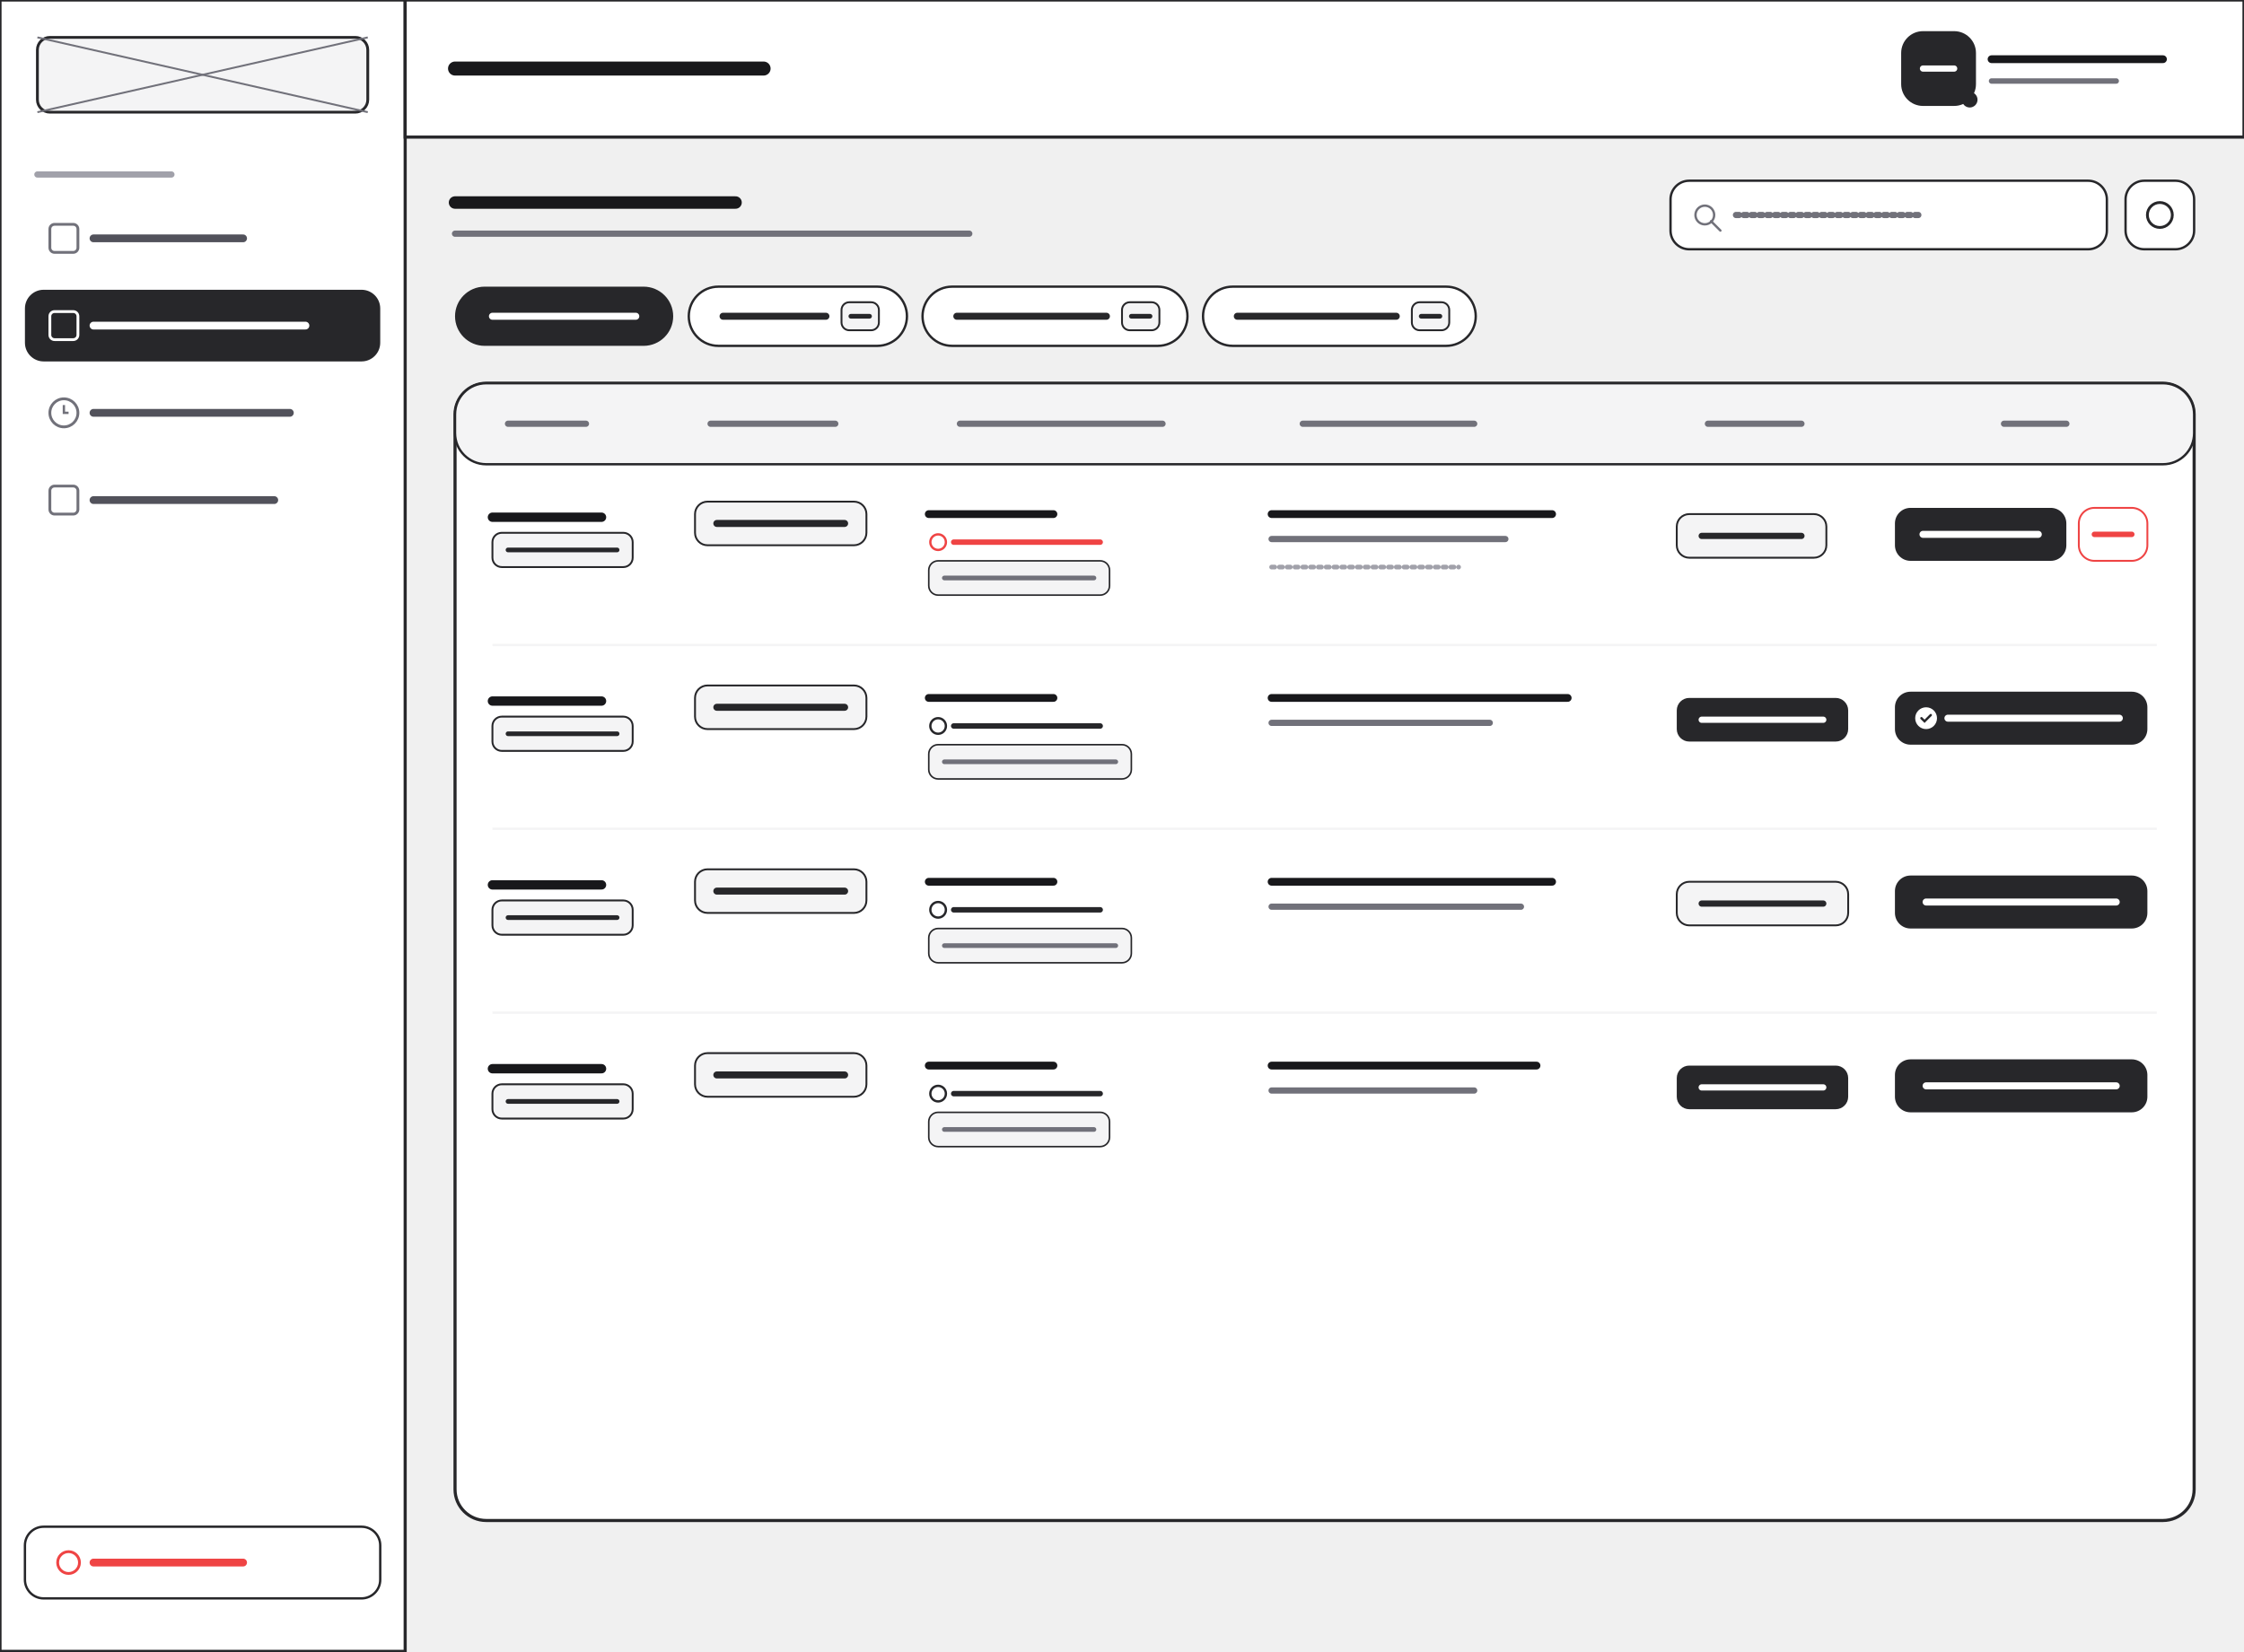
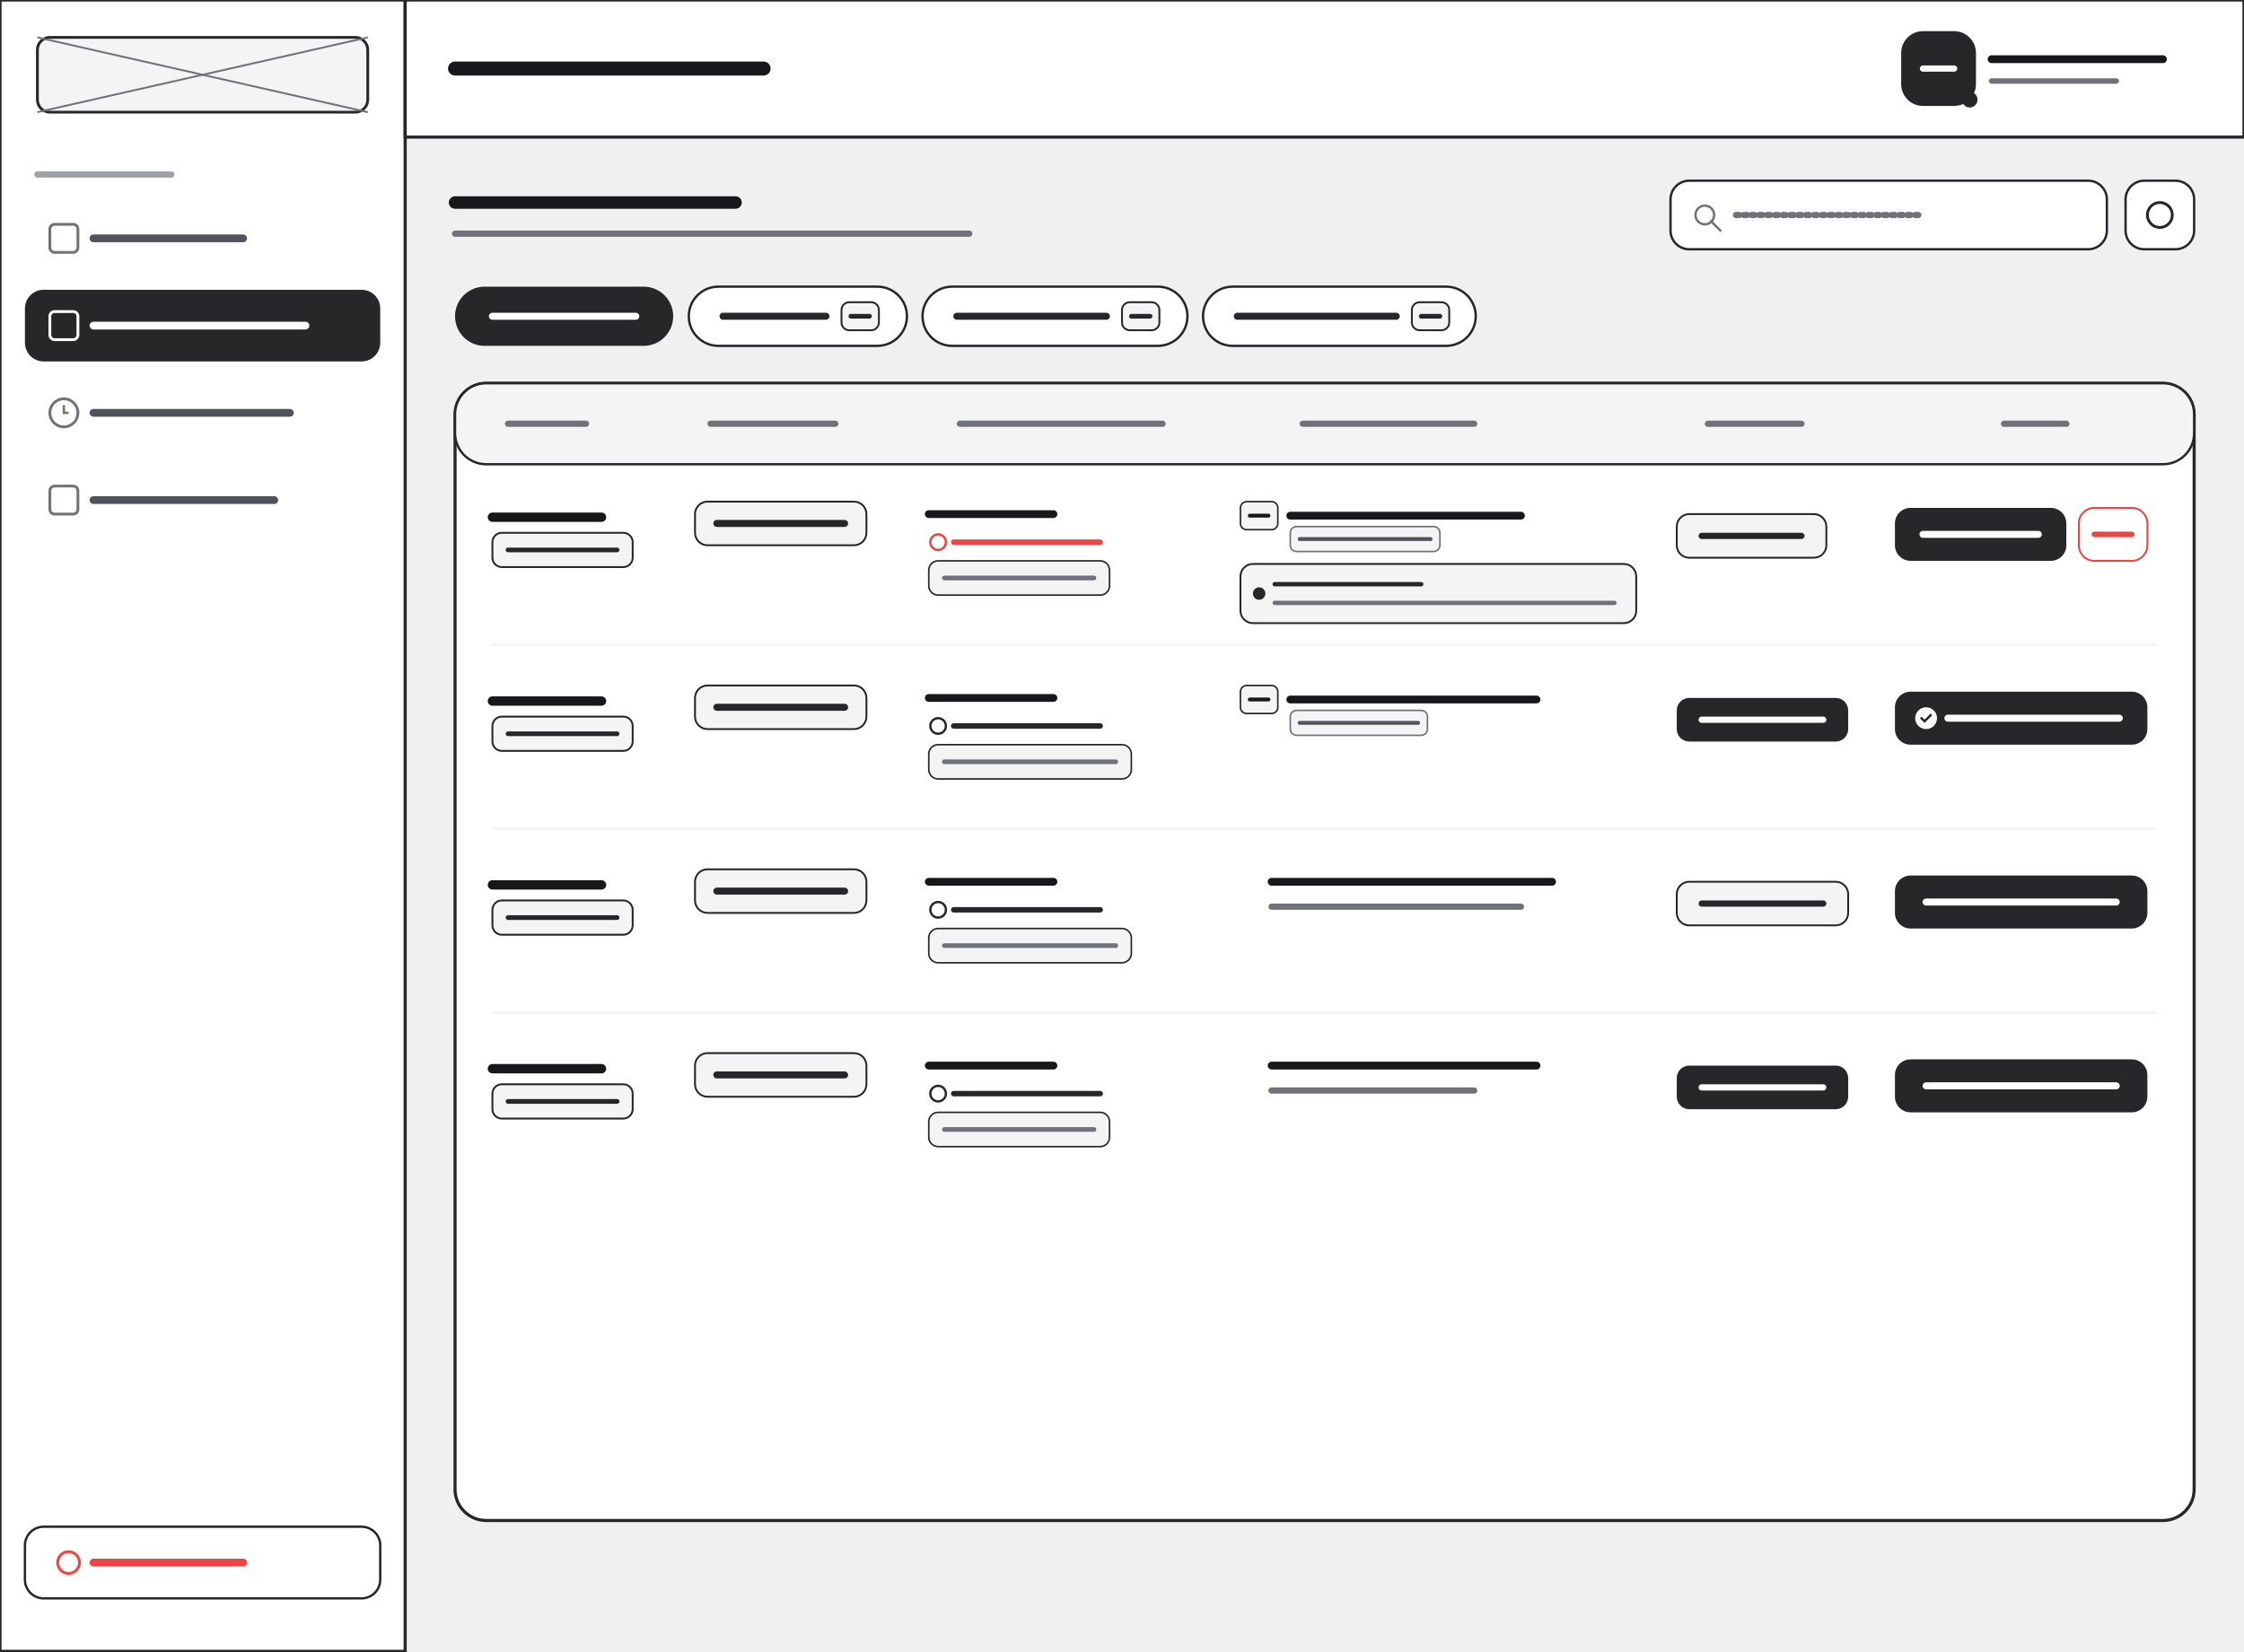
<svg xmlns="http://www.w3.org/2000/svg" viewBox="0 0 1440 1060" width="1440" height="1060" style="background:#F8FAFC; font-family: -apple-system, BlinkMacSystemFont, 'Segoe UI', Roboto, sans-serif;">
  <g id="Sidebar">
    <rect x="0" y="0" width="260" height="1060" fill="#FFFFFF" stroke="#27272A" stroke-width="2" />
    <g transform="translate(24, 24)">
      <rect width="212" height="48" rx="8" fill="#F4F4F5" stroke="#27272A" stroke-width="1.8" />
      <line x1="0" y1="0" x2="212" y2="48" stroke="#71717A" stroke-width="1.2" />
      <line x1="212" y1="0" x2="0" y2="48" stroke="#71717A" stroke-width="1.2" />
    </g>
    <line x1="24" y1="112" x2="110" y2="112" stroke="#A1A1AA" stroke-width="4" stroke-linecap="round" />
    <g transform="translate(16, 130)">
      <rect width="228" height="46" rx="12" fill="#FFFFFF" />
      <rect x="16" y="14" width="18" height="18" rx="3" fill="none" stroke="#71717A" stroke-width="1.8" />
      <line x1="44" y1="23" x2="140" y2="23" stroke="#52525B" stroke-width="5" stroke-linecap="round" />
    </g>
    <g transform="translate(16, 186)">
      <rect width="228" height="46" rx="12" fill="#27272A" />
      <rect x="16" y="14" width="18" height="18" rx="3" fill="none" stroke="#FFFFFF" stroke-width="1.8" />
      <line x1="44" y1="23" x2="180" y2="23" stroke="#FFFFFF" stroke-width="5" stroke-linecap="round" />
    </g>
    <g transform="translate(16, 242)">
      <rect width="228" height="46" rx="12" fill="#FFFFFF" />
      <circle cx="25" cy="23" r="9" fill="none" stroke="#71717A" stroke-width="1.8" />
      <path d="M25 18 V23 H28" stroke="#71717A" stroke-width="1.5" fill="none" />
      <line x1="44" y1="23" x2="170" y2="23" stroke="#52525B" stroke-width="5" stroke-linecap="round" />
    </g>
    <g transform="translate(16, 298)">
      <rect width="228" height="46" rx="12" fill="#FFFFFF" />
      <rect x="16" y="14" width="18" height="18" rx="3" fill="none" stroke="#71717A" stroke-width="1.8" />
      <line x1="44" y1="23" x2="160" y2="23" stroke="#52525B" stroke-width="5" stroke-linecap="round" />
    </g>
    <g transform="translate(16, 980)">
      <rect width="228" height="46" rx="12" fill="#FFFFFF" stroke="#27272A" stroke-width="1.5" />
      <circle cx="28" cy="23" r="7" fill="none" stroke="#EF4444" stroke-width="1.8" />
      <line x1="44" y1="23" x2="140" y2="23" stroke="#EF4444" stroke-width="5" stroke-linecap="round" />
    </g>
  </g>
  <g id="Top-Header">
    <rect x="260" y="0" width="1180" height="88" fill="#FFFFFF" stroke="#27272A" stroke-width="2" />
    <line x1="292" y1="44" x2="490" y2="44" stroke="#18181B" stroke-width="9" stroke-linecap="round" />
    <g transform="translate(1220, 20)">
      <rect width="48" height="48" rx="14" fill="#27272A" />
      <line x1="14" y1="24" x2="34" y2="24" stroke="#FFFFFF" stroke-width="4" stroke-linecap="round" />
      <circle cx="44" cy="44" r="5" fill="#27272A" />
      <g transform="translate(58, 10)">
        <line x1="0" y1="8" x2="110" y2="8" stroke="#18181B" stroke-width="5" stroke-linecap="round" />
        <line x1="0" y1="22" x2="80" y2="22" stroke="#71717A" stroke-width="3.5" stroke-linecap="round" />
      </g>
    </g>
  </g>
  <g id="Main-Content" transform="translate(292, 116)">
    <g id="Header-Action">
      <g transform="translate(0, 0)">
        <line x1="0" y1="14" x2="180" y2="14" stroke="#18181B" stroke-width="8" stroke-linecap="round" />
        <line x1="0" y1="34" x2="330" y2="34" stroke="#71717A" stroke-width="4" stroke-linecap="round" />
      </g>
      <g transform="translate(780, 0)">
        <rect width="280" height="44" rx="12" fill="#FFFFFF" stroke="#27272A" stroke-width="1.5" />
        <circle cx="22" cy="22" r="6" fill="none" stroke="#71717A" stroke-width="1.5" />
        <line x1="26" y1="26" x2="32" y2="32" stroke="#71717A" stroke-width="1.5" stroke-linecap="round" />
        <line x1="42" y1="22" x2="160" y2="22" stroke="#71717A" stroke-width="4" stroke-linecap="round" stroke-dasharray="2 3" />
        <g transform="translate(292, 0)">
          <rect width="44" height="44" rx="12" fill="#FFFFFF" stroke="#27272A" stroke-width="1.5" />
          <circle cx="22" cy="22" r="8" fill="none" stroke="#27272A" stroke-width="1.8" />
        </g>
      </g>
    </g>
    <g id="Filter-Tabs" transform="translate(0, 68)">
      <g transform="translate(0, 0)">
        <rect width="140" height="38" rx="19" fill="#27272A" />
        <line x1="24" y1="19" x2="116" y2="19" stroke="#FFFFFF" stroke-width="4.5" stroke-linecap="round" />
      </g>
      <g transform="translate(150, 0)">
        <rect width="140" height="38" rx="19" fill="#FFFFFF" stroke="#27272A" stroke-width="1.5" />
        <line x1="22" y1="19" x2="88" y2="19" stroke="#27272A" stroke-width="4.5" stroke-linecap="round" />
        <rect x="98" y="10" width="24" height="18" rx="5" fill="#F4F4F5" stroke="#27272A" stroke-width="1.2" />
        <line x1="104" y1="19" x2="116" y2="19" stroke="#27272A" stroke-width="3" stroke-linecap="round" />
      </g>
      <g transform="translate(300, 0)">
        <rect width="170" height="38" rx="19" fill="#FFFFFF" stroke="#27272A" stroke-width="1.5" />
        <line x1="22" y1="19" x2="118" y2="19" stroke="#27272A" stroke-width="4.5" stroke-linecap="round" />
        <rect x="128" y="10" width="24" height="18" rx="5" fill="#F4F4F5" stroke="#27272A" stroke-width="1.2" />
        <line x1="134" y1="19" x2="146" y2="19" stroke="#27272A" stroke-width="3" stroke-linecap="round" />
      </g>
      <g transform="translate(480, 0)">
        <rect width="175" height="38" rx="19" fill="#FFFFFF" stroke="#27272A" stroke-width="1.5" />
        <line x1="22" y1="19" x2="124" y2="19" stroke="#27272A" stroke-width="4.5" stroke-linecap="round" />
        <rect x="134" y="10" width="24" height="18" rx="5" fill="#F4F4F5" stroke="#27272A" stroke-width="1.2" />
        <line x1="140" y1="19" x2="152" y2="19" stroke="#27272A" stroke-width="3" stroke-linecap="round" />
      </g>
    </g>
    <g id="Kitchen-Orders-Table" transform="translate(0, 130)">
      <rect width="1116" height="730" rx="20" fill="#FFFFFF" stroke="#27272A" stroke-width="2" />
      <g transform="translate(24, 0)">
        <rect x="-24" y="0" width="1116" height="52" rx="20" fill="#F4F4F5" stroke="#27272A" stroke-width="1.5" />
        <line x1="10" y1="26" x2="60" y2="26" stroke="#71717A" stroke-width="4" stroke-linecap="round" />
        <line x1="140" y1="26" x2="220" y2="26" stroke="#71717A" stroke-width="4" stroke-linecap="round" />
        <line x1="300" y1="26" x2="430" y2="26" stroke="#71717A" stroke-width="4" stroke-linecap="round" />
        <line x1="520" y1="26" x2="630" y2="26" stroke="#71717A" stroke-width="4" stroke-linecap="round" />
        <line x1="780" y1="26" x2="840" y2="26" stroke="#71717A" stroke-width="4" stroke-linecap="round" />
        <line x1="970" y1="26" x2="1010" y2="26" stroke="#71717A" stroke-width="4" stroke-linecap="round" />
      </g>
      <g transform="translate(24, 68)">
        <g transform="translate(0, 8)">
          <line x1="0" y1="10" x2="70" y2="10" stroke="#18181B" stroke-width="6" stroke-linecap="round" />
          <rect x="0" y="20" width="90" height="22" rx="6" fill="#F4F4F5" stroke="#27272A" stroke-width="1.2" />
          <line x1="10" y1="31" x2="80" y2="31" stroke="#27272A" stroke-width="3" stroke-linecap="round" />
        </g>
        <g transform="translate(130, 8)">
          <rect width="110" height="28" rx="8" fill="#F4F4F5" stroke="#27272A" stroke-width="1.2" />
          <line x1="14" y1="14" x2="96" y2="14" stroke="#27272A" stroke-width="4.5" stroke-linecap="round" />
        </g>
        <g transform="translate(280, 8)">
          <line x1="0" y1="8" x2="80" y2="8" stroke="#18181B" stroke-width="5" stroke-linecap="round" />
          <g transform="translate(0, 20)">
            <circle cx="6" cy="6" r="5" fill="none" stroke="#EF4444" stroke-width="1.5" />
            <line x1="16" y1="6" x2="110" y2="6" stroke="#EF4444" stroke-width="3.5" stroke-linecap="round" />
          </g>
          <rect x="0" y="38" width="116" height="22" rx="6" fill="#F4F4F5" stroke="#27272A" stroke-width="1" />
          <line x1="10" y1="49" x2="106" y2="49" stroke="#71717A" stroke-width="3" stroke-linecap="round" />
        </g>
-         <g transform="translate(500, 8)">
-           <line x1="0" y1="8" x2="180" y2="8" stroke="#18181B" stroke-width="5" stroke-linecap="round" />
-           <line x1="0" y1="24" x2="150" y2="24" stroke="#71717A" stroke-width="4" stroke-linecap="round" />
-           <line x1="0" y1="42" x2="120" y2="42" stroke="#A1A1AA" stroke-width="3" stroke-linecap="round" stroke-dasharray="2 3" />
+         <g transform="translate(480, 8)">
+           <g transform="translate(0, 0)">
+             <rect width="24" height="18" rx="4" fill="#F4F4F5" stroke="#27272A" stroke-width="1" />
+             <line x1="6" y1="9" x2="18" y2="9" stroke="#18181B" stroke-width="2.5" stroke-linecap="round" />
+             <line x1="32" y1="9" x2="180" y2="9" stroke="#18181B" stroke-width="5" stroke-linecap="round" />
+             <rect x="32" y="16" width="96" height="16" rx="4" fill="#F4F4F5" stroke="#71717A" stroke-width="1" />
+             <line x1="38" y1="24" x2="122" y2="24" stroke="#52525B" stroke-width="2.5" stroke-linecap="round" />
+           </g>
+           <g transform="translate(0, 40)">
+             <rect width="254" height="38" rx="8" fill="#F4F4F5" stroke="#27272A" stroke-width="1.2" />
+             <circle cx="12" cy="19" r="4" fill="#27272A" />
+             <line x1="22" y1="13" x2="116" y2="13" stroke="#27272A" stroke-width="2.8" stroke-linecap="round" />
+             <line x1="22" y1="25" x2="240" y2="25" stroke="#71717A" stroke-width="2.8" stroke-linecap="round" />
+           </g>
        </g>
        <g transform="translate(760, 16)">
          <rect width="96" height="28" rx="8" fill="#F4F4F5" stroke="#27272A" stroke-width="1.2" />
          <line x1="16" y1="14" x2="80" y2="14" stroke="#27272A" stroke-width="4" stroke-linecap="round" />
        </g>
        <g transform="translate(900, 12)">
          <rect width="110" height="34" rx="10" fill="#27272A" />
          <line x1="18" y1="17" x2="92" y2="17" stroke="#FFFFFF" stroke-width="4.5" stroke-linecap="round" />
          <rect x="118" y="0" width="44" height="34" rx="10" fill="#FFFFFF" stroke="#EF4444" stroke-width="1.2" />
          <line x1="128" y1="17" x2="152" y2="17" stroke="#EF4444" stroke-width="3.5" stroke-linecap="round" />
        </g>
      </g>
      <line x1="24" y1="168" x2="1092" y2="168" stroke="#F4F4F5" stroke-width="1.5" />
      <g transform="translate(24, 186)">
        <g transform="translate(0, 8)">
          <line x1="0" y1="10" x2="70" y2="10" stroke="#18181B" stroke-width="6" stroke-linecap="round" />
          <rect x="0" y="20" width="90" height="22" rx="6" fill="#F4F4F5" stroke="#27272A" stroke-width="1.2" />
          <line x1="10" y1="31" x2="80" y2="31" stroke="#27272A" stroke-width="3" stroke-linecap="round" />
        </g>
        <g transform="translate(130, 8)">
          <rect width="110" height="28" rx="8" fill="#F4F4F5" stroke="#27272A" stroke-width="1.2" />
          <line x1="14" y1="14" x2="96" y2="14" stroke="#27272A" stroke-width="4.5" stroke-linecap="round" />
        </g>
        <g transform="translate(280, 8)">
          <line x1="0" y1="8" x2="80" y2="8" stroke="#18181B" stroke-width="5" stroke-linecap="round" />
          <g transform="translate(0, 20)">
            <circle cx="6" cy="6" r="5" fill="none" stroke="#27272A" stroke-width="1.5" />
            <line x1="16" y1="6" x2="110" y2="6" stroke="#27272A" stroke-width="3.5" stroke-linecap="round" />
          </g>
          <rect x="0" y="38" width="130" height="22" rx="6" fill="#F4F4F5" stroke="#27272A" stroke-width="1" />
          <line x1="10" y1="49" x2="120" y2="49" stroke="#71717A" stroke-width="3" stroke-linecap="round" />
        </g>
-         <g transform="translate(500, 8)">
-           <line x1="0" y1="8" x2="190" y2="8" stroke="#18181B" stroke-width="5" stroke-linecap="round" />
-           <line x1="0" y1="24" x2="140" y2="24" stroke="#71717A" stroke-width="4" stroke-linecap="round" />
+         <g transform="translate(480, 8)">
+           <rect width="24" height="18" rx="4" fill="#F4F4F5" stroke="#27272A" stroke-width="1" />
+           <line x1="6" y1="9" x2="18" y2="9" stroke="#18181B" stroke-width="2.5" stroke-linecap="round" />
+           <line x1="32" y1="9" x2="190" y2="9" stroke="#18181B" stroke-width="5" stroke-linecap="round" />
+           <rect x="32" y="16" width="88" height="16" rx="4" fill="#F4F4F5" stroke="#71717A" stroke-width="1" />
+           <line x1="38" y1="24" x2="114" y2="24" stroke="#52525B" stroke-width="2.5" stroke-linecap="round" />
        </g>
        <g transform="translate(760, 16)">
          <rect width="110" height="28" rx="8" fill="#27272A" />
          <line x1="16" y1="14" x2="94" y2="14" stroke="#FFFFFF" stroke-width="4" stroke-linecap="round" />
        </g>
        <g transform="translate(900, 12)">
          <rect width="162" height="34" rx="10" fill="#27272A" />
          <circle cx="20" cy="17" r="7" fill="#FFFFFF" />
          <path d="M17 17 L19 19 L23 15" stroke="#27272A" stroke-width="1.5" fill="none" stroke-linecap="round" />
          <line x1="34" y1="17" x2="144" y2="17" stroke="#FFFFFF" stroke-width="4.5" stroke-linecap="round" />
        </g>
      </g>
      <line x1="24" y1="286" x2="1092" y2="286" stroke="#F4F4F5" stroke-width="1.5" />
      <g transform="translate(24, 304)">
        <g transform="translate(0, 8)">
          <line x1="0" y1="10" x2="70" y2="10" stroke="#18181B" stroke-width="6" stroke-linecap="round" />
          <rect x="0" y="20" width="90" height="22" rx="6" fill="#F4F4F5" stroke="#27272A" stroke-width="1.2" />
          <line x1="10" y1="31" x2="80" y2="31" stroke="#27272A" stroke-width="3" stroke-linecap="round" />
        </g>
        <g transform="translate(130, 8)">
          <rect width="110" height="28" rx="8" fill="#F4F4F5" stroke="#27272A" stroke-width="1.2" />
          <line x1="14" y1="14" x2="96" y2="14" stroke="#27272A" stroke-width="4.5" stroke-linecap="round" />
        </g>
        <g transform="translate(280, 8)">
          <line x1="0" y1="8" x2="80" y2="8" stroke="#18181B" stroke-width="5" stroke-linecap="round" />
          <g transform="translate(0, 20)">
            <circle cx="6" cy="6" r="5" fill="none" stroke="#27272A" stroke-width="1.5" />
            <line x1="16" y1="6" x2="110" y2="6" stroke="#27272A" stroke-width="3.5" stroke-linecap="round" />
          </g>
          <rect x="0" y="38" width="130" height="22" rx="6" fill="#F4F4F5" stroke="#27272A" stroke-width="1" />
          <line x1="10" y1="49" x2="120" y2="49" stroke="#71717A" stroke-width="3" stroke-linecap="round" />
        </g>
        <g transform="translate(500, 8)">
          <line x1="0" y1="8" x2="180" y2="8" stroke="#18181B" stroke-width="5" stroke-linecap="round" />
          <line x1="0" y1="24" x2="160" y2="24" stroke="#71717A" stroke-width="4" stroke-linecap="round" />
        </g>
        <g transform="translate(760, 16)">
          <rect width="110" height="28" rx="8" fill="#F4F4F5" stroke="#27272A" stroke-width="1.2" />
          <line x1="16" y1="14" x2="94" y2="14" stroke="#27272A" stroke-width="4" stroke-linecap="round" />
        </g>
        <g transform="translate(900, 12)">
          <rect width="162" height="34" rx="10" fill="#27272A" />
          <line x1="20" y1="17" x2="142" y2="17" stroke="#FFFFFF" stroke-width="4.5" stroke-linecap="round" />
        </g>
      </g>
      <line x1="24" y1="404" x2="1092" y2="404" stroke="#F4F4F5" stroke-width="1.5" />
      <g transform="translate(24, 422)">
        <g transform="translate(0, 8)">
          <line x1="0" y1="10" x2="70" y2="10" stroke="#18181B" stroke-width="6" stroke-linecap="round" />
          <rect x="0" y="20" width="90" height="22" rx="6" fill="#F4F4F5" stroke="#27272A" stroke-width="1.2" />
          <line x1="10" y1="31" x2="80" y2="31" stroke="#27272A" stroke-width="3" stroke-linecap="round" />
        </g>
        <g transform="translate(130, 8)">
          <rect width="110" height="28" rx="8" fill="#F4F4F5" stroke="#27272A" stroke-width="1.2" />
          <line x1="14" y1="14" x2="96" y2="14" stroke="#27272A" stroke-width="4.5" stroke-linecap="round" />
        </g>
        <g transform="translate(280, 8)">
          <line x1="0" y1="8" x2="80" y2="8" stroke="#18181B" stroke-width="5" stroke-linecap="round" />
          <g transform="translate(0, 20)">
            <circle cx="6" cy="6" r="5" fill="none" stroke="#27272A" stroke-width="1.5" />
            <line x1="16" y1="6" x2="110" y2="6" stroke="#27272A" stroke-width="3.5" stroke-linecap="round" />
          </g>
          <rect x="0" y="38" width="116" height="22" rx="6" fill="#F4F4F5" stroke="#27272A" stroke-width="1" />
          <line x1="10" y1="49" x2="106" y2="49" stroke="#71717A" stroke-width="3" stroke-linecap="round" />
        </g>
        <g transform="translate(500, 8)">
          <line x1="0" y1="8" x2="170" y2="8" stroke="#18181B" stroke-width="5" stroke-linecap="round" />
          <line x1="0" y1="24" x2="130" y2="24" stroke="#71717A" stroke-width="4" stroke-linecap="round" />
        </g>
        <g transform="translate(760, 16)">
          <rect width="110" height="28" rx="8" fill="#27272A" />
          <line x1="16" y1="14" x2="94" y2="14" stroke="#FFFFFF" stroke-width="4" stroke-linecap="round" />
        </g>
        <g transform="translate(900, 12)">
          <rect width="162" height="34" rx="10" fill="#27272A" />
          <line x1="20" y1="17" x2="142" y2="17" stroke="#FFFFFF" stroke-width="4.5" stroke-linecap="round" />
        </g>
      </g>
    </g>
  </g>
</svg>
